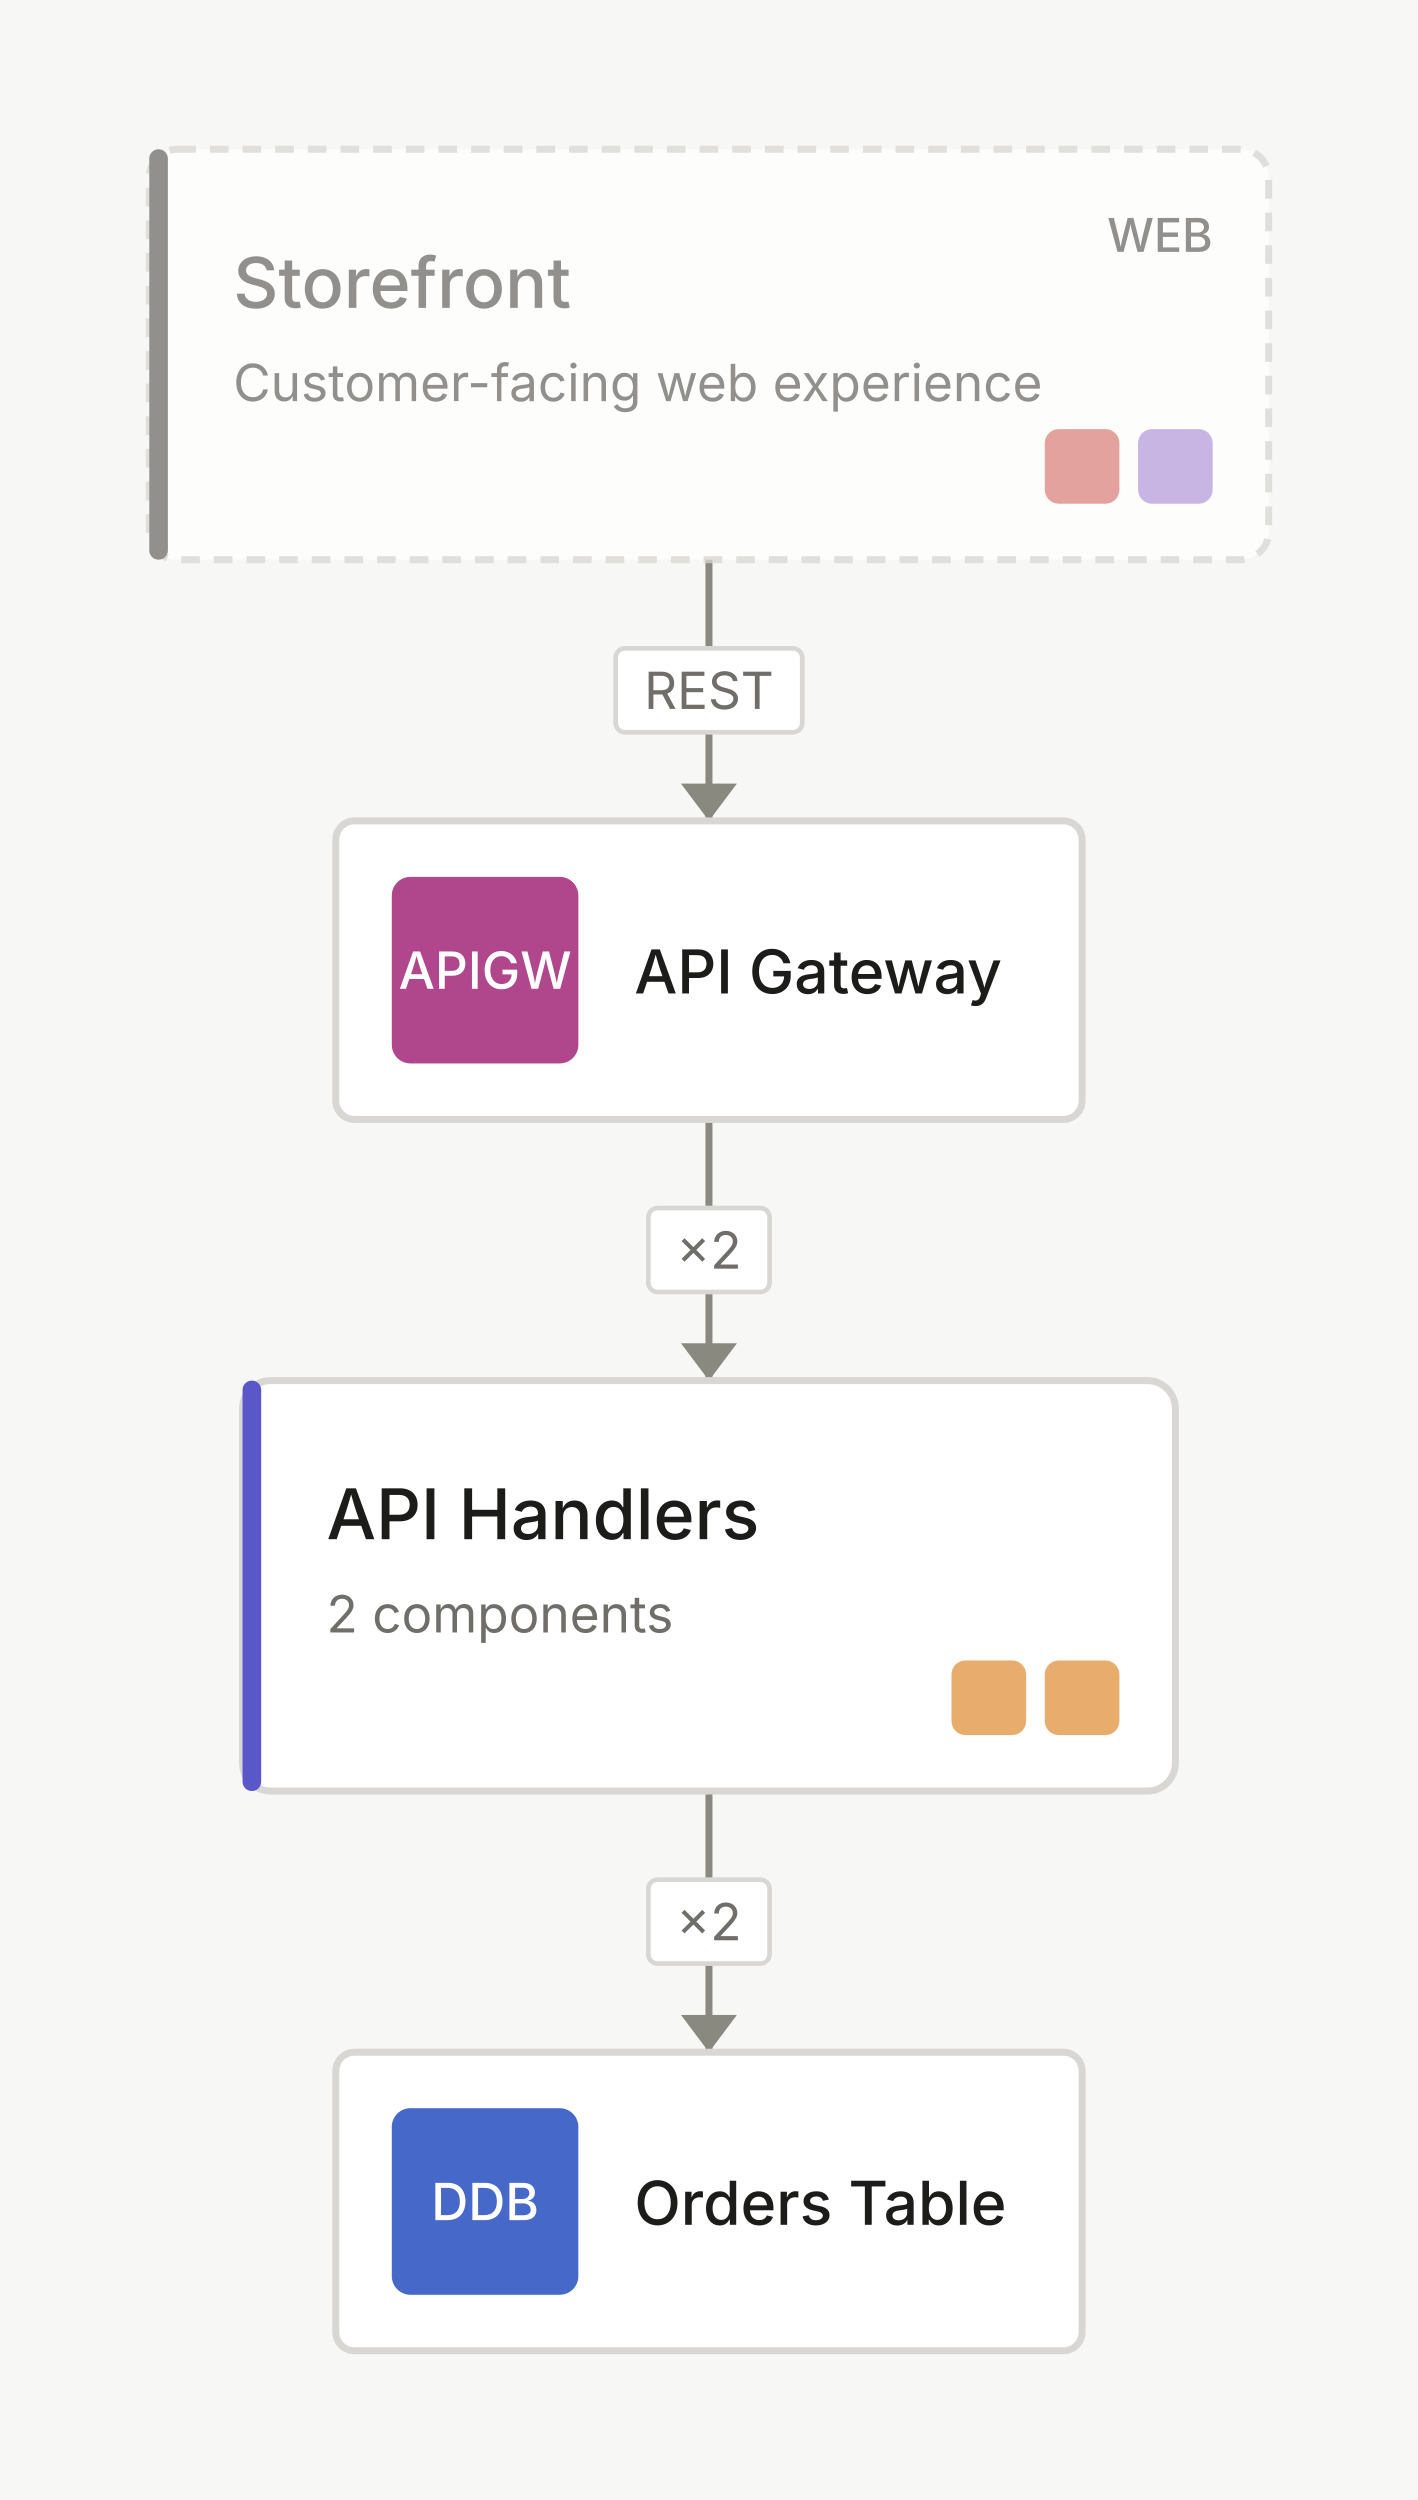
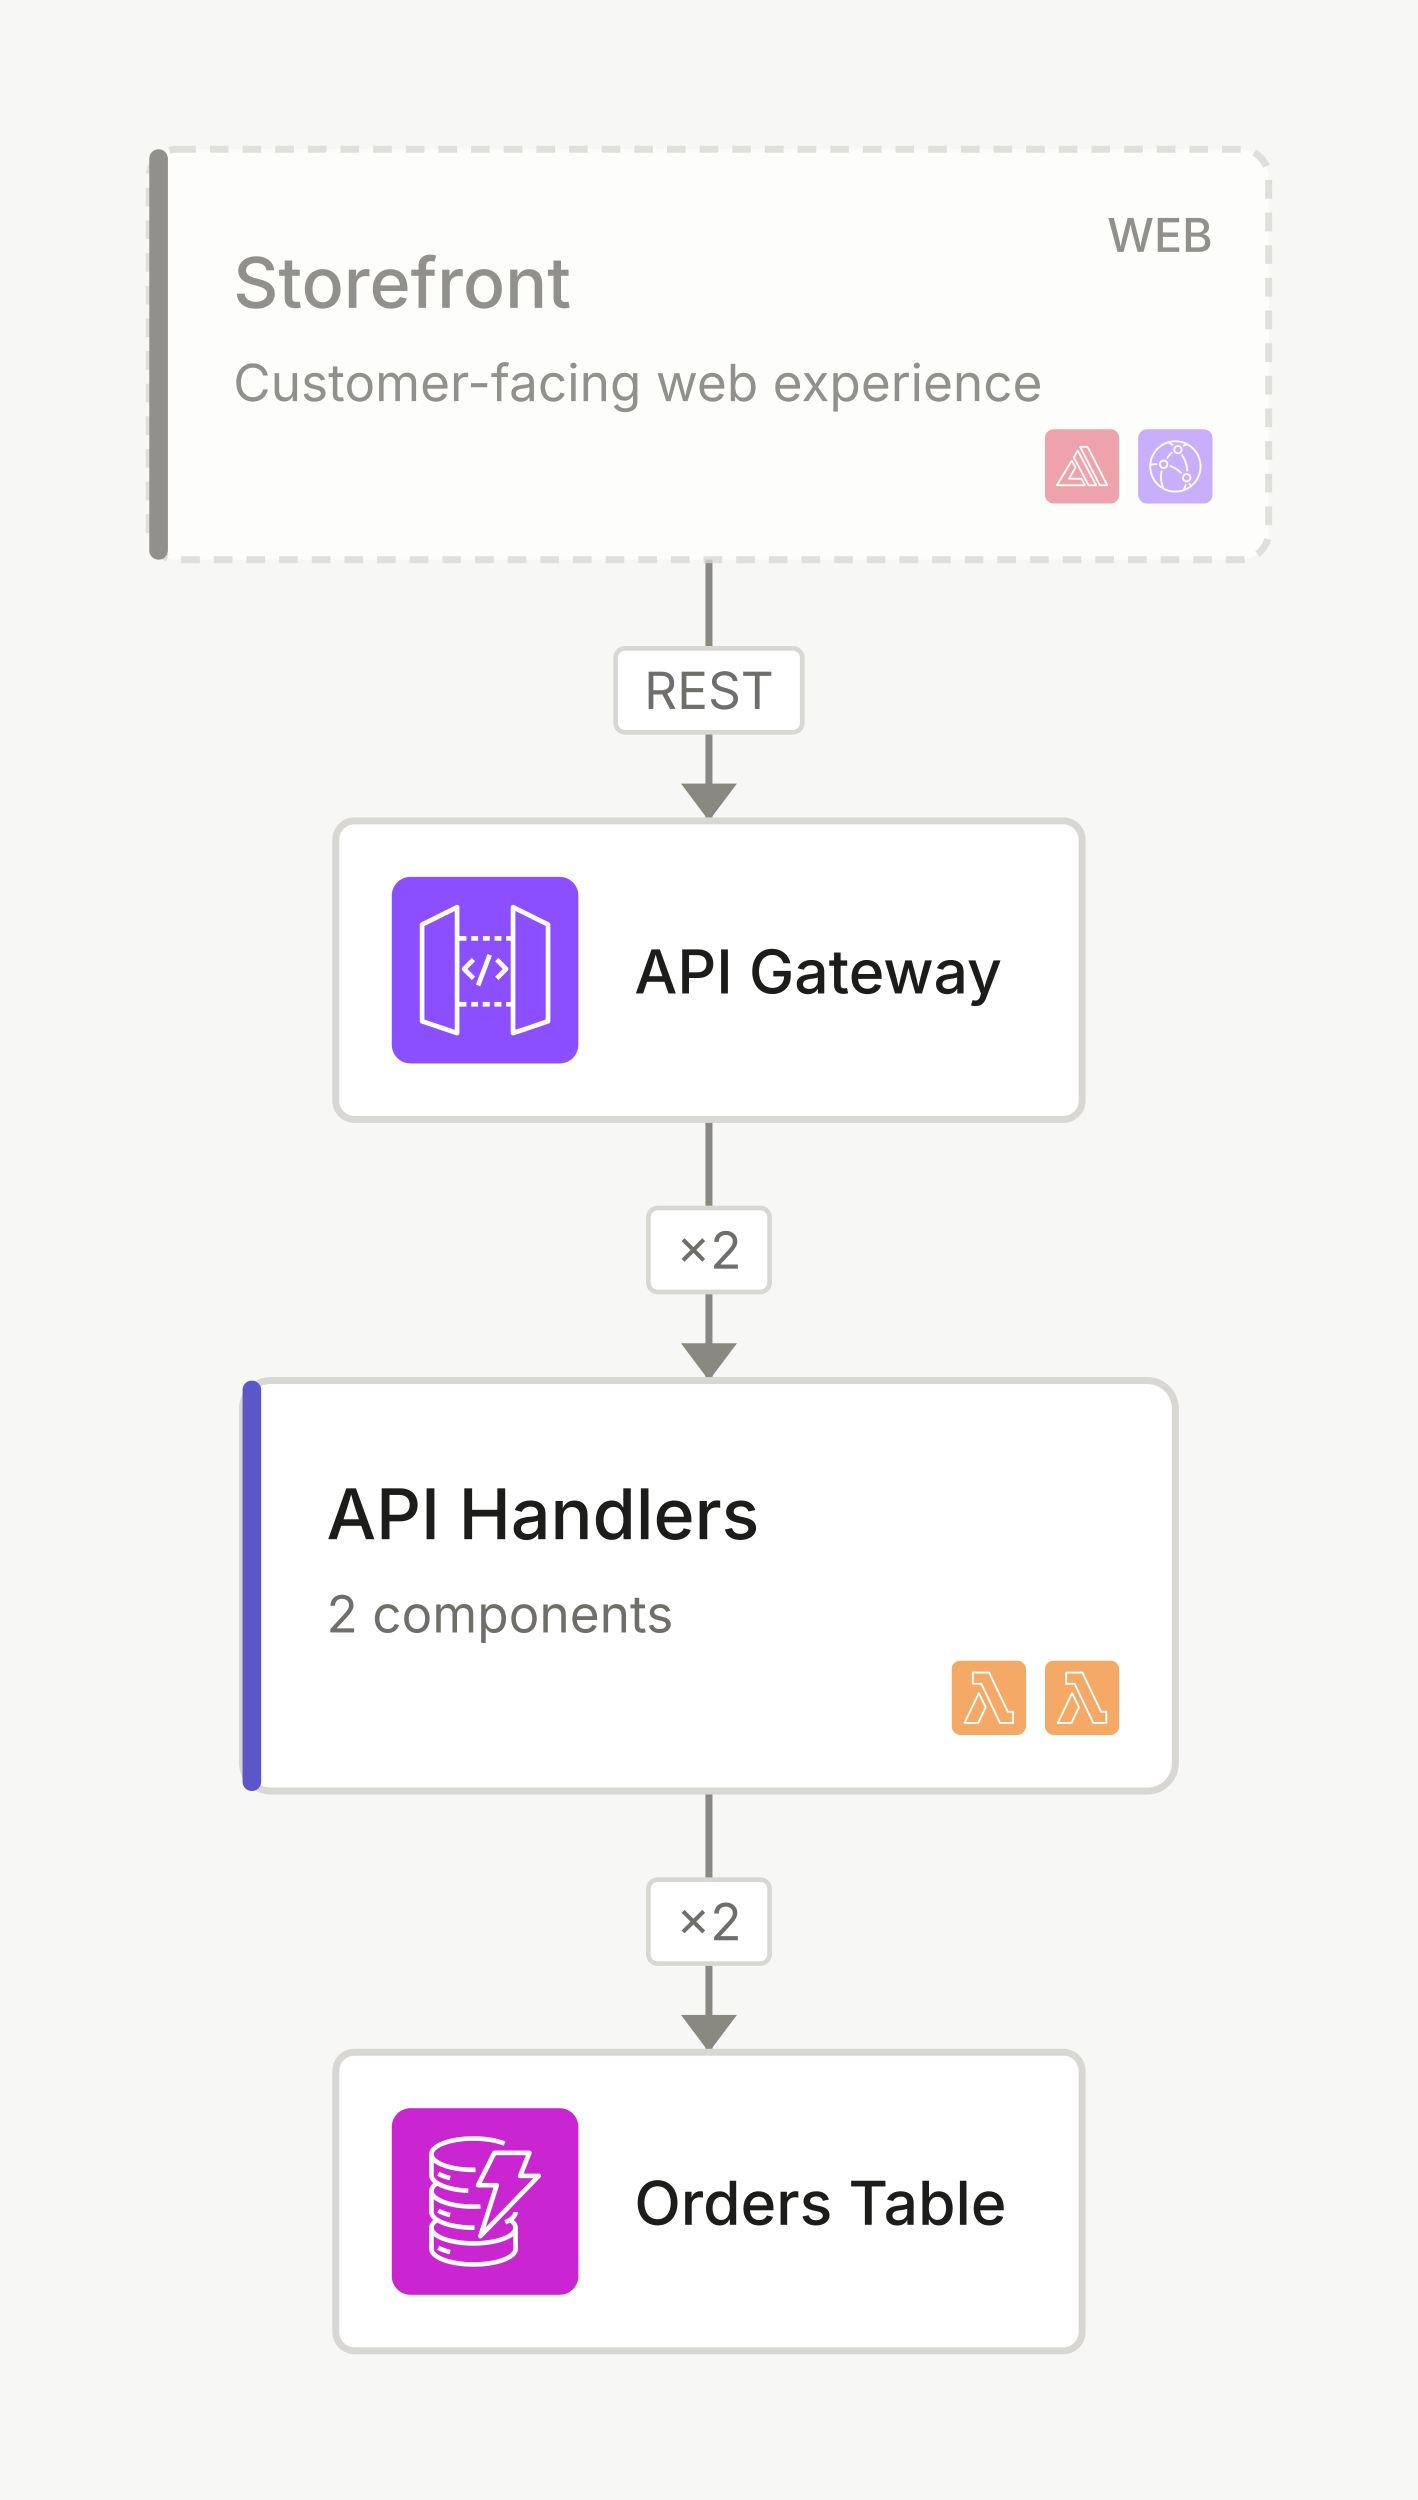
<svg xmlns="http://www.w3.org/2000/svg" width="304" height="536" viewBox="0 0 304 536" font-family="Inter, system-ui, sans-serif">
  <rect width="304" height="536" fill="#F7F7F5" />
+   <defs>
+     <symbol id="sq-aws-amplify" viewBox="0 0 80 80">
+       <g id="aws-amplify-Icon-Architecture/64/Arch_AWS-Amplify_64" stroke="none" stroke-width="1" fill="none" fill-rule="evenodd">
+         <g id="aws-amplify-Icon-Architecture-BG/64/Mobile" fill="#DD344C">
+           <rect id="aws-amplify-Rectangle" x="0" y="0" width="80" height="80" />
+         </g>
+         <path d="M59.611,59.179 L39.507,20 L45.258,20 L65.363,59.179 L59.611,59.179 Z M67.889,59.722 L46.759,18.544 C46.589,18.21 46.245,18 45.87,18 L37.87,18 C37.521,18 37.198,18.181 37.016,18.479 C36.835,18.776 36.821,19.147 36.98,19.457 L58.11,60.636 C58.281,60.969 58.625,61.179 59,61.179 L67,61.179 C67.348,61.179 67.672,60.998 67.853,60.7 C68.035,60.403 68.049,60.033 67.889,59.722 L67.889,59.722 Z M47.599,59.179 L32.215,30.332 L35.366,25.121 L53.341,59.179 L47.599,59.179 Z M36.31,22.624 C36.141,22.305 35.815,22.101 35.455,22.091 C35.109,22.07 34.757,22.265 34.57,22.573 L30.21,29.784 C30.027,30.086 30.017,30.461 30.182,30.772 L46.117,60.65 C46.291,60.975 46.631,61.179 47,61.179 L55,61.179 C55.35,61.179 55.675,60.995 55.856,60.695 C56.037,60.395 56.048,60.022 55.884,59.712 L36.31,22.624 Z M14.773,59.179 L28.885,35.84 L31.76,41.229 L25.134,52.678 C24.955,52.988 24.955,53.369 25.133,53.679 C25.312,53.988 25.642,54.179 26,54.179 L38.667,54.179 L41.333,59.179 L14.773,59.179 Z M40.149,52.708 C39.975,52.383 39.635,52.179 39.266,52.179 L27.734,52.179 L33.769,41.75 C33.943,41.451 33.949,41.084 33.787,40.779 L29.823,33.346 C29.653,33.029 29.327,32.827 28.967,32.817 C28.583,32.8 28.27,32.992 28.085,33.299 L12.144,59.661 C11.958,59.971 11.952,60.356 12.129,60.67 C12.306,60.985 12.638,61.179 13,61.179 L43,61.179 C43.351,61.179 43.676,60.995 43.857,60.694 C44.038,60.392 44.048,60.018 43.882,59.708 L40.149,52.708 Z" id="aws-amplify-AWS-Amplify_Icon_64_Squid" fill="#FFFFFF" />
+       </g>
+     </symbol>
+     <symbol id="sq-aws-api-gateway" viewBox="0 0 80 80">
+       <g id="aws-api-gateway-Icon-Architecture/64/Arch_Amazon-API-Gateway_64">
+         <g id="aws-api-gateway-Icon-Architecture-BG/64/Networking-Content-Delivery">
+           <rect id="aws-api-gateway-Rectangle" width="80" height="80" fill="#8C4FFF" />
+         </g>
+         <g id="aws-api-gateway-Icon-Service/64/Amazon-API-Gateway_64">
+           <path id="aws-api-gateway-Amazon-API-Gateway_Icon_64_Squid" fill-rule="evenodd" clip-rule="evenodd" d="M34.065 55.632H37V53.615H34.065V55.632ZM39 55.632H42V53.615H39V55.632ZM27 14.63L14 21.082V61.193L27 65.59V14.63ZM29 27.393V53.615H32V55.632H29V66.992C29 67.316 28.845 67.621 28.584 67.81C28.412 67.936 28.207 68 28 68C27.894 68 27.786 67.983 27.682 67.948L12.682 62.876C12.274 62.737 12 62.352 12 61.92V20.454C12 20.07 12.217 19.718 12.559 19.549L27.559 12.104C27.868 11.95 28.235 11.968 28.528 12.152C28.821 12.336 29 12.66 29 13.009V25.376H32V27.393H29ZM44 55.632H47V53.615H44V55.632ZM44.065 27.393H47V25.376H44.065V27.393ZM39.065 27.393H42V25.376H39.065V27.393ZM34.065 27.393H37V25.376H34.065V27.393ZM66 21.082L53 14.63V65.59L66 61.193V21.082ZM68 61.92C68 62.352 67.726 62.737 67.318 62.876L52.318 67.948C52.214 67.983 52.106 68 52 68C51.793 68 51.588 67.936 51.416 67.81C51.155 67.621 51 67.316 51 66.992V55.632H49.065V53.615H51V27.393H49.065V25.376H51V13.009C51 12.66 51.179 12.336 51.472 12.152C51.765 11.968 52.131 11.95 52.441 12.104L67.441 19.549C67.783 19.718 68 20.07 68 20.454V61.92ZM42.934 33.807L41.066 33.083L36.066 46.194L37.934 46.918L42.934 33.807ZM49.707 40.209C50.098 39.815 50.098 39.176 49.707 38.783L45.707 34.749L44.293 36.175L47.586 39.496L44.293 42.817L45.707 44.243L49.707 40.209ZM34.293 44.243L30.293 40.209C29.902 39.815 29.902 39.176 30.293 38.783L34.293 34.749L35.707 36.175L32.414 39.496L35.707 42.817L34.293 44.243Z" fill="white" />
+         </g>
+       </g>
+     </symbol>
+     <symbol id="sq-aws-cloudfront" viewBox="0 0 80 80">
+       <g id="aws-cloudfront-Icon-Architecture/64/Arch_Amazon-CloudFront_64" stroke="none" stroke-width="1" fill="none" fill-rule="evenodd">
+         <g id="aws-cloudfront-Icon-Architecture-BG/64/Networking-Content-Delivery" fill="#8C4FFF">
+           <rect id="aws-cloudfront-Rectangle" x="0" y="0" width="80" height="80" />
+         </g>
+         <path d="M55.122,52.123 C55.122,50.469 53.776,49.123 52.122,49.123 C50.468,49.123 49.122,50.469 49.122,52.123 C49.122,53.777 50.468,55.123 52.122,55.123 C53.776,55.123 55.122,53.777 55.122,52.123 L55.122,52.123 Z M57.122,52.123 C57.122,54.88 54.879,57.123 52.122,57.123 C49.365,57.123 47.122,54.88 47.122,52.123 C47.122,49.366 49.365,47.123 52.122,47.123 C54.879,47.123 57.122,49.366 57.122,52.123 L57.122,52.123 Z M30.392,37.692 C30.392,36.038 29.046,34.692 27.392,34.692 C25.737,34.692 24.392,36.038 24.392,37.692 C24.392,39.346 25.737,40.692 27.392,40.692 C29.046,40.692 30.392,39.346 30.392,37.692 L30.392,37.692 Z M32.392,37.692 C32.392,40.449 30.148,42.692 27.392,42.692 C24.635,42.692 22.392,40.449 22.392,37.692 C22.392,34.935 24.635,32.692 27.392,32.692 C30.148,32.692 32.392,34.935 32.392,37.692 L32.392,37.692 Z M39.73,22.007 C39.73,23.661 41.076,25.007 42.73,25.007 C44.385,25.007 45.73,23.661 45.73,22.007 C45.73,20.352 44.385,19.007 42.73,19.007 C41.076,19.007 39.73,20.352 39.73,22.007 L39.73,22.007 Z M37.73,22.007 C37.73,19.25 39.974,17.007 42.73,17.007 C45.487,17.007 47.73,19.25 47.73,22.007 C47.73,24.764 45.487,27.007 42.73,27.007 C39.974,27.007 37.73,24.764 37.73,22.007 L37.73,22.007 Z M66,40 C66,30.727 61.028,22.148 53.012,17.509 C51.575,17.799 50.185,18.196 48.451,18.823 L47.771,16.942 C48.676,16.616 49.486,16.352 50.266,16.126 C47.046,14.737 43.548,14 40,14 C38.311,14 36.649,14.175 35.025,14.492 C36.201,15.18 37.244,15.866 38.257,16.634 L37.048,18.227 C35.62,17.145 34.14,16.228 32.197,15.21 C22.378,18.298 15.306,26.958 14.183,37.128 C16.242,36.711 18.219,36.484 20.414,36.43 L20.463,38.429 C18.163,38.486 16.187,38.73 14.027,39.205 C14.018,39.47 14,39.738 14,40 C14,48.658 18.283,56.636 25.327,61.447 C24.074,57.716 23.45,54.19 23.45,50.746 C23.45,48.782 23.788,47.169 24.145,45.462 C24.228,45.067 24.312,44.665 24.394,44.248 L26.357,44.635 C26.273,45.059 26.187,45.47 26.103,45.873 C25.753,47.545 25.45,48.989 25.45,50.746 C25.45,54.654 26.308,58.695 28.054,63.083 C31.773,65.014 35.789,66 40,66 C42.756,66 45.446,65.56 48.012,64.714 C49.019,62.727 49.766,60.852 50.39,58.699 L52.311,59.256 C51.855,60.826 51.332,62.253 50.709,63.677 C52.323,62.951 53.85,62.053 55.283,61.005 C54.938,60.159 54.568,59.318 54.159,58.499 L55.948,57.604 C56.296,58.3 56.615,59.012 56.92,59.728 C62.705,54.775 66,47.66 66,40 L66,40 Z M68,40 C68,48.727 64.034,56.799 57.121,62.149 C55.409,63.479 53.552,64.583 51.589,65.472 C50.756,65.85 49.908,66.2 49.036,66.494 C46.156,67.493 43.113,68 40,68 C35.4,68 30.832,66.854 26.788,64.686 C17.667,59.806 12,50.347 12,40 C12,39.314 12.018,38.792 12.059,38.309 C12.74,26.625 20.756,16.512 32.001,13.166 C34.562,12.393 37.255,12 40,12 C44.808,12 49.539,13.238 53.684,15.579 C62.513,20.525 68,29.884 68,40 L68,40 Z M37.314,25.463 L36,23.956 C33.758,25.912 32.014,27.989 29.977,31.126 L31.655,32.215 C33.583,29.244 35.223,27.288 37.314,25.463 L37.314,25.463 Z M34.275,38.427 L33.625,40.318 C38.218,41.895 42.225,44.411 46.234,48.236 L47.615,46.789 C43.389,42.758 39.15,40.101 34.275,38.427 L34.275,38.427 Z M47.646,26.668 C51.398,32.39 53.511,38.671 53.925,45.338 L51.929,45.462 C51.536,39.146 49.533,33.192 45.975,27.765 L47.646,26.668 Z" id="aws-cloudfront-Amazon-CloudFront_Icon_64_Squid" fill="#FFFFFF" />
+       </g>
+     </symbol>
+     <symbol id="sq-aws-dynamodb" viewBox="0 0 80 80">
+       <g id="aws-dynamodb-Icon-Architecture/64/Arch_Amazon-DynamoDB_64" stroke="none" stroke-width="1" fill="none" fill-rule="evenodd">
+         <g id="aws-dynamodb-Icon-Architecture-BG/64/Database" fill="#C925D1">
+           <rect id="aws-dynamodb-Rectangle" x="0" y="0" width="80" height="80" />
+         </g>
+         <path d="M52.086,54.85 C48.748,57.549 41.745,58.975 35.044,58.975 C28.342,58.975 21.337,57.548 18,54.849 L18,60.285 L18.001,60.285 C18.001,62.995 25,66.016 35.044,66.016 C45.08,66.016 52.075,62.999 52.086,60.29 L52.086,54.85 Z M52.087,44.522 L54.087,44.511 L54.087,44.522 C54.087,45.73 53.482,46.858 52.304,47.891 C53.732,49.147 54.087,50.38 54.087,51.258 C54.087,51.264 54.086,51.269 54.086,51.275 L54.086,60.285 L54.087,60.285 C54.087,65.295 44.275,68 35.044,68 C25.835,68 16.05,65.307 16.003,60.319 C16.003,60.314 16,60.309 16,60.304 L16,51.255 C16,51.253 16.002,51.25 16.002,51.247 C16.005,50.369 16.361,49.141 17.787,47.888 C16.37,46.636 16.01,45.415 16.001,44.544 L16.002,44.544 C16.002,44.54 16,44.537 16,44.533 L16,35.484 C16,35.481 16.002,35.478 16.002,35.475 C16.005,34.597 16.362,33.369 17.788,32.117 C16.37,30.865 16.01,29.643 16.001,28.773 L16.002,28.773 C16.002,28.769 16,28.765 16,28.761 L16,19.713 C16,19.71 16.002,19.707 16.002,19.704 C16.019,14.7 25.82,12 35.044,12 C40.255,12 45.261,12.828 48.778,14.272 L48.013,16.105 C44.73,14.757 40.003,13.984 35.044,13.984 C25,13.984 18.001,17.005 18.001,19.717 C18.001,22.429 25,25.45 35.044,25.45 C35.315,25.453 35.58,25.45 35.848,25.44 L35.932,27.422 C35.636,27.434 35.34,27.434 35.044,27.434 C28.342,27.434 21.337,26.007 18,23.308 L18,28.74 L18.001,28.74 L18.001,28.763 C18.011,29.803 19.078,30.712 19.972,31.289 C22.662,33.004 27.482,34.175 32.857,34.418 L32.766,36.4 C27.321,36.153 22.553,35.023 19.484,33.292 C18.728,33.857 18.001,34.622 18.001,35.489 C18.001,38.2 25,41.221 35.044,41.221 C36.029,41.221 37.007,41.189 37.952,41.123 L38.091,43.102 C37.101,43.17 36.075,43.205 35.044,43.205 C28.342,43.205 21.337,41.778 18,39.079 L18,44.511 L18.001,44.511 C18.011,45.575 19.078,46.482 19.972,47.06 C23.048,49.023 28.824,50.245 35.044,50.245 L35.484,50.245 L35.484,52.229 L35.044,52.229 C28.725,52.229 22.982,51.055 19.47,49.073 C18.718,49.637 18.001,50.398 18.001,51.258 C18.001,53.97 25,56.992 35.044,56.992 C45.08,56.992 52.075,53.974 52.086,51.265 L52.086,51.255 L52.086,51.254 C52.084,50.392 51.364,49.631 50.61,49.067 C50.122,49.344 49.599,49.61 49.004,49.855 L48.238,48.022 C48.964,47.724 49.594,47.402 50.111,47.062 C51.013,46.474 52.087,45.555 52.087,44.522 L52.087,44.522 Z M60.653,30.017 L55.049,30.017 C54.718,30.017 54.407,29.854 54.222,29.582 C54.035,29.31 53.997,28.964 54.119,28.66 L57.528,20.138 L44.619,20.138 L38.619,32.04 L45.001,32.04 C45.32,32.04 45.62,32.192 45.809,32.447 C45.996,32.703 46.051,33.031 45.954,33.333 L40.258,51.089 L60.653,30.017 Z M63.722,29.712 L38.723,55.54 C38.528,55.74 38.266,55.844 38.001,55.844 C37.825,55.844 37.648,55.799 37.49,55.705 C37.09,55.469 36.907,54.992 37.048,54.552 L43.634,34.024 L37.001,34.024 C36.654,34.024 36.333,33.846 36.15,33.554 C35.968,33.261 35.951,32.896 36.107,32.589 L43.107,18.703 C43.276,18.367 43.622,18.154 44.001,18.154 L59.001,18.154 C59.332,18.154 59.643,18.318 59.828,18.589 C60.015,18.862 60.053,19.207 59.931,19.512 L56.522,28.033 L63,28.033 C63.4,28.033 63.763,28.271 63.92,28.636 C64.077,29.002 63.999,29.426 63.722,29.712 L63.722,29.712 Z M19.455,60.674 C20.872,61.473 22.656,62.144 24.757,62.668 L25.245,60.744 C23.346,60.271 21.686,59.65 20.443,58.95 L19.455,60.674 Z M24.757,46.799 L25.245,44.875 C23.346,44.401 21.686,43.78 20.443,43.08 L19.455,44.805 C20.872,45.603 22.655,46.275 24.757,46.799 L24.757,46.799 Z M19.455,28.936 L20.443,27.211 C21.684,27.911 23.345,28.531 25.245,29.006 L24.757,30.929 C22.653,30.404 20.87,29.733 19.455,28.936 L19.455,28.936 Z" id="aws-dynamodb-Amazon-DynamoDB_Icon_64_Squid" fill="#FFFFFF" />
+       </g>
+     </symbol>
+     <symbol id="sq-aws-lambda" viewBox="0 0 80 80">
+       <g id="aws-lambda-Icon-Architecture/64/Arch_AWS-Lambda_64" stroke="none" stroke-width="1" fill="none" fill-rule="evenodd">
+         <g id="aws-lambda-Icon-Architecture-BG/64/Compute" fill="#ED7100">
+           <rect id="aws-lambda-Rectangle" x="0" y="0" width="80" height="80" />
+         </g>
+         <path d="M28.008,66 L15.591,66 L29.324,37.296 L35.546,50.106 L28.008,66 Z M30.22,34.553 C30.051,34.208 29.7,33.989 29.318,33.989 L29.315,33.989 C28.929,33.99 28.578,34.211 28.412,34.558 L13.098,66.569 C12.95,66.879 12.971,67.243 13.155,67.534 C13.337,67.824 13.658,68 14.002,68 L28.642,68 C29.03,68 29.382,67.777 29.548,67.428 L37.564,50.528 C37.693,50.254 37.692,49.937 37.559,49.665 L30.22,34.553 Z M64.995,66 L52.659,66 L32.867,24.57 C32.701,24.222 32.349,24 31.962,24 L23.89,24 L23.899,14 L39.72,14 L59.42,55.429 C59.586,55.777 59.939,56 60.326,56 L64.995,56 L64.995,66 Z M65.998,54 L60.96,54 L41.259,12.571 C41.094,12.223 40.741,12 40.353,12 L22.898,12 C22.345,12 21.896,12.447 21.895,12.999 L21.884,24.999 C21.884,25.265 21.989,25.519 22.178,25.707 C22.365,25.895 22.62,26 22.887,26 L31.329,26 L51.122,67.43 C51.289,67.778 51.639,68 52.026,68 L65.998,68 C66.552,68 67,67.552 67,67 L67,55 C67,54.448 66.552,54 65.998,54 L65.998,54 Z" id="aws-lambda-AWS-Lambda_Icon_64_Squid" fill="#FFFFFF" />
+       </g>
+     </symbol>
+   </defs>
  <g>
    <path d="M 152 240 L 152 296" fill="none" stroke="#8A897F" stroke-width="1.5" />
    <path d="M 152 296 L 158 288 L 146 288 Z" fill="#8A897F" />
  </g>
  <g>
    <path d="M 152 384 L 152 440" fill="none" stroke="#8A897F" stroke-width="1.5" />
    <path d="M 152 440 L 158 432 L 146 432 Z" fill="#8A897F" />
  </g>
  <g>
    <path d="M 152 120 L 152 176" fill="none" stroke="#8A897F" stroke-width="1.5" />
    <path d="M 152 176 L 158 168 L 146 168 Z" fill="#8A897F" />
  </g>
  <g>
    <rect x="72" y="176" width="160" height="64" rx="4" fill="#FFFFFF" stroke="#D8D7D3" stroke-width="1.5" />
-     <rect x="84" y="188" width="40" height="40" rx="4" fill="#B0468C" />
-     <text x="104" y="212" text-anchor="middle" font-size="11" font-weight="500" fill="#FFFFFF">APIGW</text>
+     <clipPath id="clip-sq-aws-api-gateway-84-188-40">
+       <rect x="84" y="188" width="40" height="40" rx="4" />
+     </clipPath>
+     <g clip-path="url(#clip-sq-aws-api-gateway-84-188-40)">
+       <use href="#sq-aws-api-gateway" x="84" y="188" width="40" height="40" />
+     </g>
    <text x="136" y="213" font-size="13" font-weight="500" fill="#1C1C1A">API Gateway</text>
  </g>
  <g>
    <rect x="72" y="440" width="160" height="64" rx="4" fill="#FFFFFF" stroke="#D8D7D3" stroke-width="1.5" />
-     <rect x="84" y="452" width="40" height="40" rx="4" fill="#4568C9" />
-     <text x="104" y="476" text-anchor="middle" font-size="11" font-weight="500" fill="#FFFFFF">DDB</text>
+     <clipPath id="clip-sq-aws-dynamodb-84-452-40">
+       <rect x="84" y="452" width="40" height="40" rx="4" />
+     </clipPath>
+     <g clip-path="url(#clip-sq-aws-dynamodb-84-452-40)">
+       <use href="#sq-aws-dynamodb" x="84" y="452" width="40" height="40" />
+     </g>
    <text x="136" y="477" font-size="13" font-weight="500" fill="#1C1C1A">Orders Table</text>
  </g>
  <g>
    <rect x="52" y="296" width="200" height="88" rx="6" fill="#FFFFFF" stroke="#D8D7D3" stroke-width="1.5" />
    <rect x="52" y="296" width="4" height="88" rx="2" fill="#5A57C9" />
    <text x="70" y="330" font-size="15" font-weight="500" fill="#1C1C1A">API Handlers</text>
    <text x="70" y="350" font-size="11" fill="#6F6E69">2 components</text>
-     <rect x="224" y="356" width="16" height="16" rx="3" fill="#D9760A" opacity="0.6" />
-     <rect x="204" y="356" width="16" height="16" rx="3" fill="#D9760A" opacity="0.6" />
+     <clipPath id="clip-sq-aws-lambda-224-356-16">
+       <rect x="224" y="356" width="16" height="16" rx="2" />
+     </clipPath>
+     <g clip-path="url(#clip-sq-aws-lambda-224-356-16)" opacity="0.6">
+       <use href="#sq-aws-lambda" x="224" y="356" width="16" height="16" />
+     </g>
+     <clipPath id="clip-sq-aws-lambda-204-356-16">
+       <rect x="204" y="356" width="16" height="16" rx="2" />
+     </clipPath>
+     <g clip-path="url(#clip-sq-aws-lambda-204-356-16)" opacity="0.6">
+       <use href="#sq-aws-lambda" x="204" y="356" width="16" height="16" />
+     </g>
  </g>
  <g opacity="0.75">
    <rect x="32" y="32" width="240" height="88" rx="6" fill="#FFFFFF" stroke="#D8D7D3" stroke-width="1.5" stroke-dasharray="4 3" />
    <rect x="32" y="32" width="4" height="88" rx="2" fill="#6F6E69" />
    <text x="50" y="66" font-size="15" font-weight="500" fill="#6F6E69">Storefront</text>
    <text x="50" y="86" font-size="11" fill="#6F6E69">Customer-facing web experience</text>
    <text x="260" y="54" text-anchor="end" font-size="10" font-weight="500" fill="#6F6E69">WEB</text>
-     <rect x="244" y="92" width="16" height="16" rx="3" fill="#8A5FC9" opacity="0.6" />
-     <rect x="224" y="92" width="16" height="16" rx="3" fill="#C7362E" opacity="0.6" />
+     <clipPath id="clip-sq-aws-cloudfront-244-92-16">
+       <rect x="244" y="92" width="16" height="16" rx="2" />
+     </clipPath>
+     <g clip-path="url(#clip-sq-aws-cloudfront-244-92-16)" opacity="0.6">
+       <use href="#sq-aws-cloudfront" x="244" y="92" width="16" height="16" />
+     </g>
+     <clipPath id="clip-sq-aws-amplify-224-92-16">
+       <rect x="224" y="92" width="16" height="16" rx="2" />
+     </clipPath>
+     <g clip-path="url(#clip-sq-aws-amplify-224-92-16)" opacity="0.6">
+       <use href="#sq-aws-amplify" x="224" y="92" width="16" height="16" />
+     </g>
  </g>
  <g>
    <rect x="139" y="259" width="26" height="18" rx="2" fill="#FFFFFF" stroke="#D8D7D3" stroke-width="1" />
    <text x="152" y="272" text-anchor="middle" font-size="11" fill="#6F6E69">×2</text>
  </g>
  <g>
    <rect x="139" y="403" width="26" height="18" rx="2" fill="#FFFFFF" stroke="#D8D7D3" stroke-width="1" />
    <text x="152" y="416" text-anchor="middle" font-size="11" fill="#6F6E69">×2</text>
  </g>
  <g>
    <rect x="132" y="139" width="40" height="18" rx="2" fill="#FFFFFF" stroke="#D8D7D3" stroke-width="1" />
    <text x="152" y="152" text-anchor="middle" font-size="11" fill="#6F6E69">REST</text>
  </g>
</svg>
